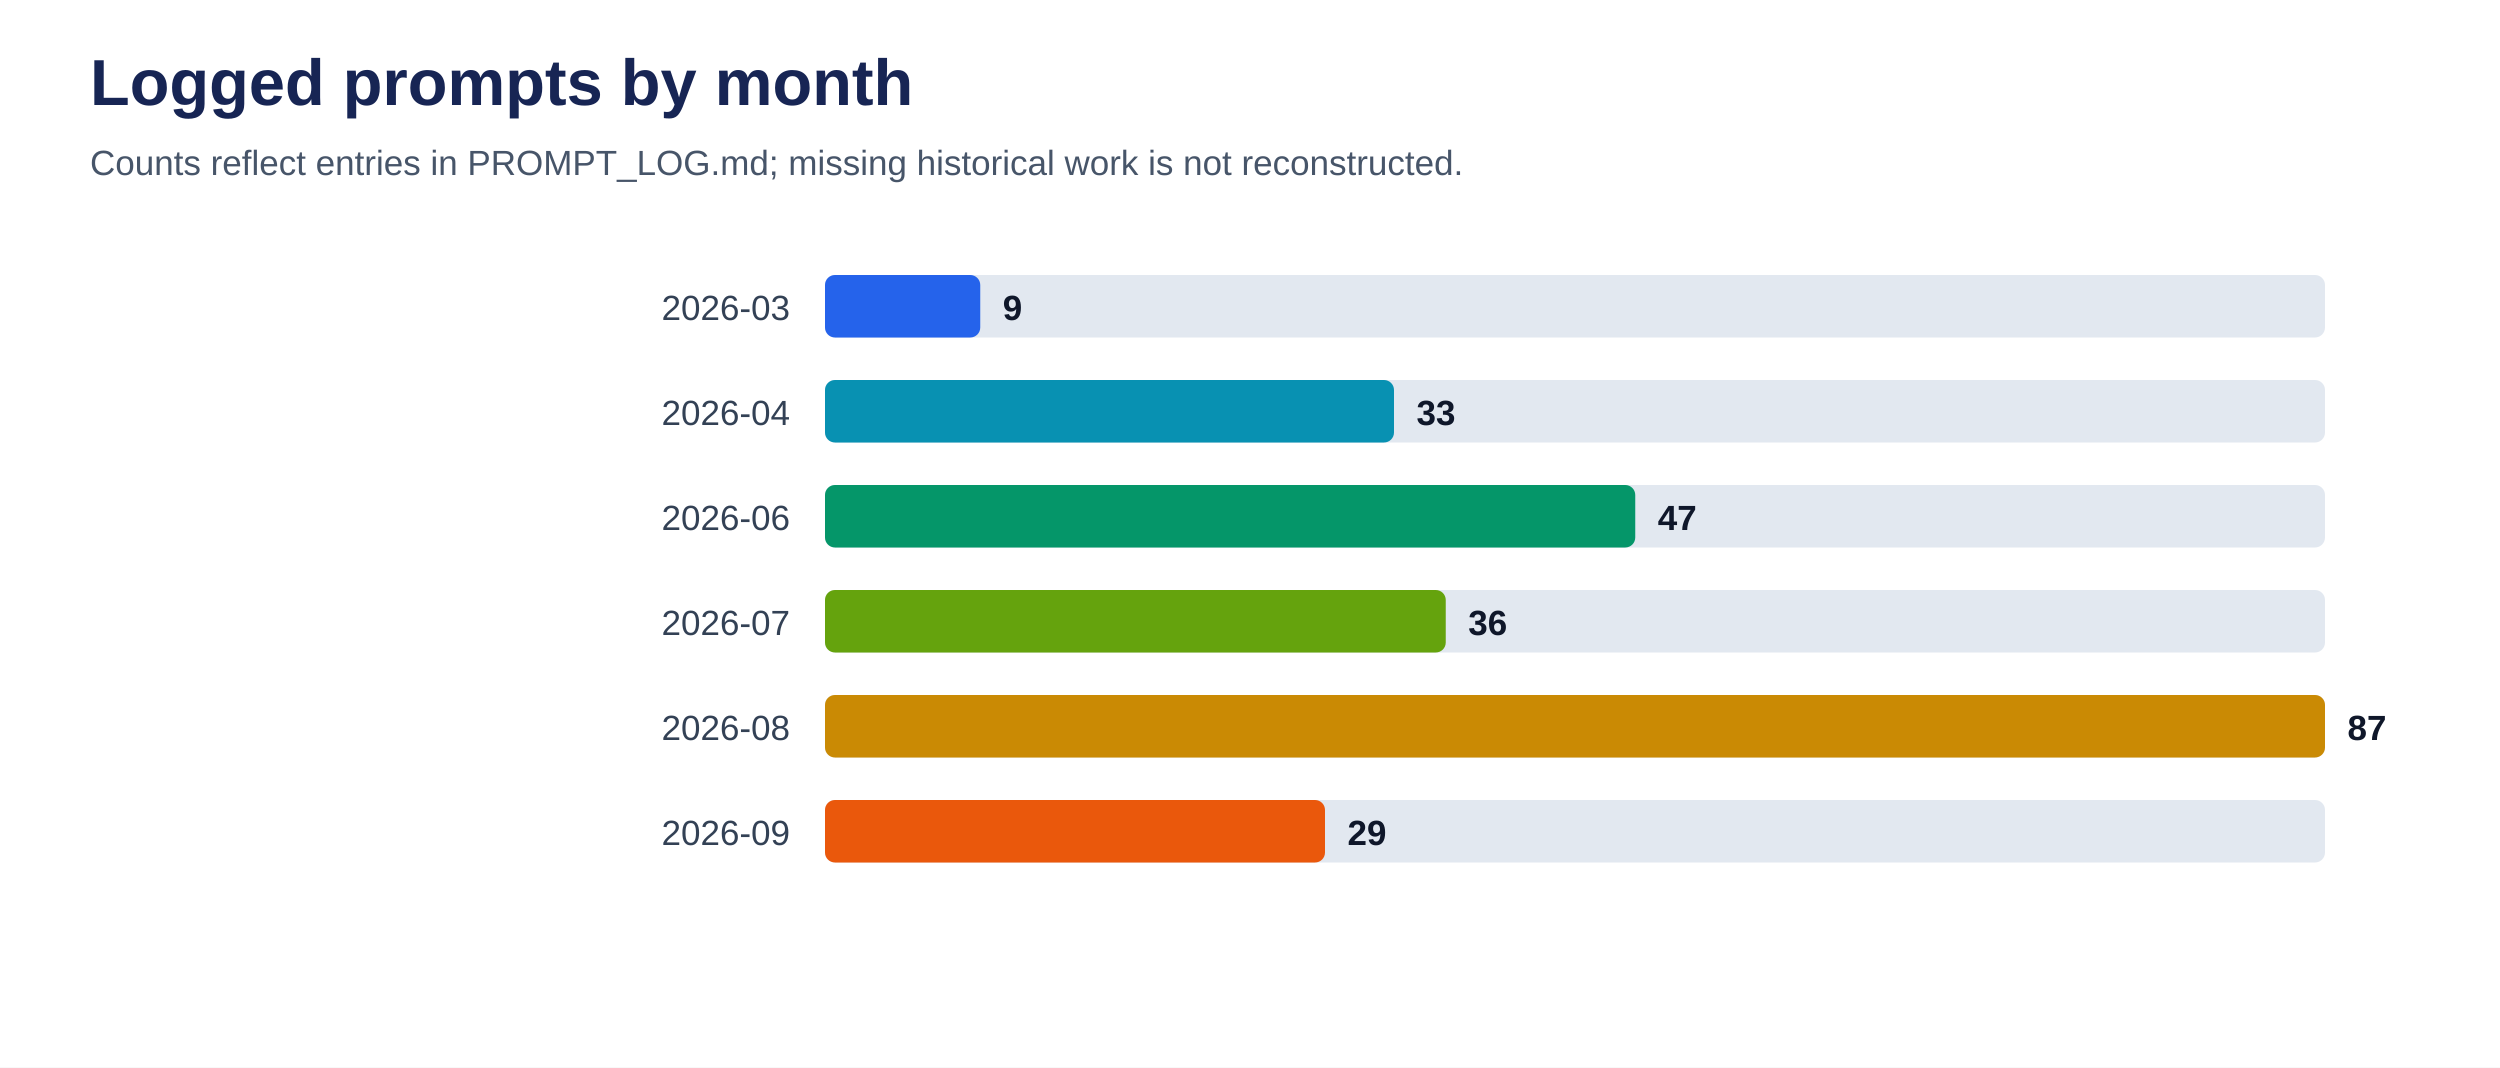
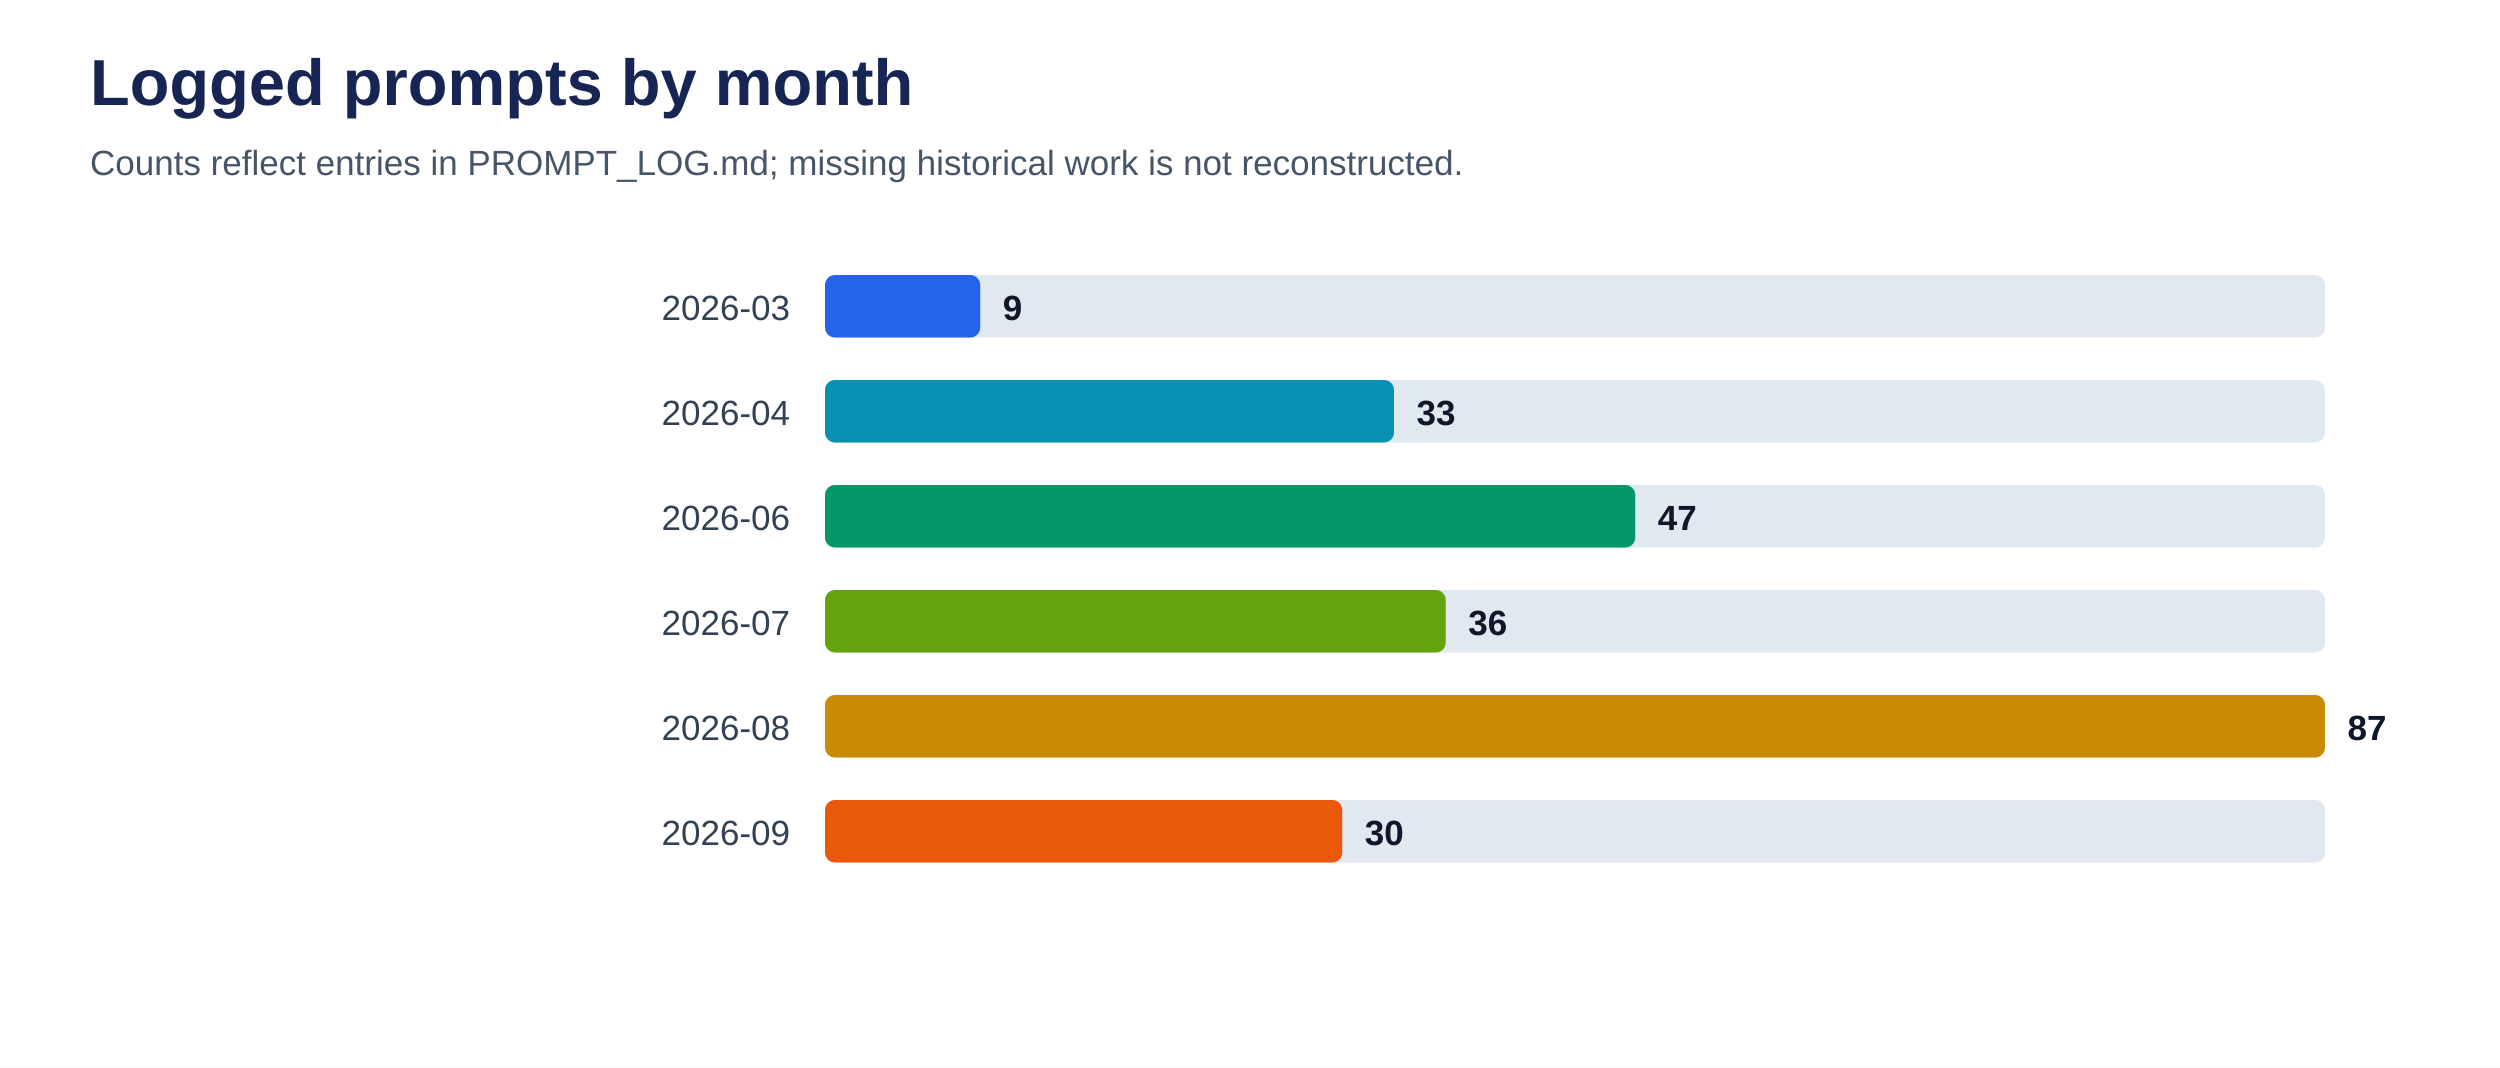
<svg xmlns="http://www.w3.org/2000/svg" viewBox="0 0 1000 427" role="img" aria-labelledby="title desc">
  <rect width="100%" height="100%" fill="#ffffff" />
  <text x="36" y="42" font-family="Arial, sans-serif" font-size="26" font-weight="700" fill="#172554">Logged prompts by month</text>
  <text x="36" y="70" font-family="Arial, sans-serif" font-size="14" fill="#475569">Counts reflect entries in PROMPT_LOG.md; missing historical work is not reconstructed.</text>
  <text x="316" y="128" text-anchor="end" font-family="Arial, sans-serif" font-size="14" fill="#334155">2026-03</text>
  <rect x="330" y="110" width="600" height="25" rx="4" fill="#e2e8f0" />
  <rect x="330" y="110" width="62.1" height="25" rx="4" fill="#2563eb" />
  <text x="401.1" y="128" font-family="Arial, sans-serif" font-size="14" font-weight="700" fill="#0f172a">9</text>
  <text x="316" y="170" text-anchor="end" font-family="Arial, sans-serif" font-size="14" fill="#334155">2026-04</text>
  <rect x="330" y="152" width="600" height="25" rx="4" fill="#e2e8f0" />
  <rect x="330" y="152" width="227.6" height="25" rx="4" fill="#0891b2" />
  <text x="566.6" y="170" font-family="Arial, sans-serif" font-size="14" font-weight="700" fill="#0f172a">33</text>
  <text x="316" y="212" text-anchor="end" font-family="Arial, sans-serif" font-size="14" fill="#334155">2026-06</text>
  <rect x="330" y="194" width="600" height="25" rx="4" fill="#e2e8f0" />
  <rect x="330" y="194" width="324.1" height="25" rx="4" fill="#059669" />
  <text x="663.1" y="212" font-family="Arial, sans-serif" font-size="14" font-weight="700" fill="#0f172a">47</text>
  <text x="316" y="254" text-anchor="end" font-family="Arial, sans-serif" font-size="14" fill="#334155">2026-07</text>
  <rect x="330" y="236" width="600" height="25" rx="4" fill="#e2e8f0" />
  <rect x="330" y="236" width="248.3" height="25" rx="4" fill="#65a30d" />
  <text x="587.3" y="254" font-family="Arial, sans-serif" font-size="14" font-weight="700" fill="#0f172a">36</text>
  <text x="316" y="296" text-anchor="end" font-family="Arial, sans-serif" font-size="14" fill="#334155">2026-08</text>
  <rect x="330" y="278" width="600" height="25" rx="4" fill="#e2e8f0" />
  <rect x="330" y="278" width="600.0" height="25" rx="4" fill="#ca8a04" />
  <text x="939.0" y="296" font-family="Arial, sans-serif" font-size="14" font-weight="700" fill="#0f172a">87</text>
  <text x="316" y="338" text-anchor="end" font-family="Arial, sans-serif" font-size="14" fill="#334155">2026-09</text>
  <rect x="330" y="320" width="600" height="25" rx="4" fill="#e2e8f0" />
-   <rect x="330" y="320" width="200.0" height="25" rx="4" fill="#ea580c" />
-   <text x="539.0" y="338" font-family="Arial, sans-serif" font-size="14" font-weight="700" fill="#0f172a">29</text>
+   <rect x="330" y="320" width="206.9" height="25" rx="4" fill="#ea580c" />
+   <text x="545.9" y="338" font-family="Arial, sans-serif" font-size="14" font-weight="700" fill="#0f172a">30</text>
</svg>
